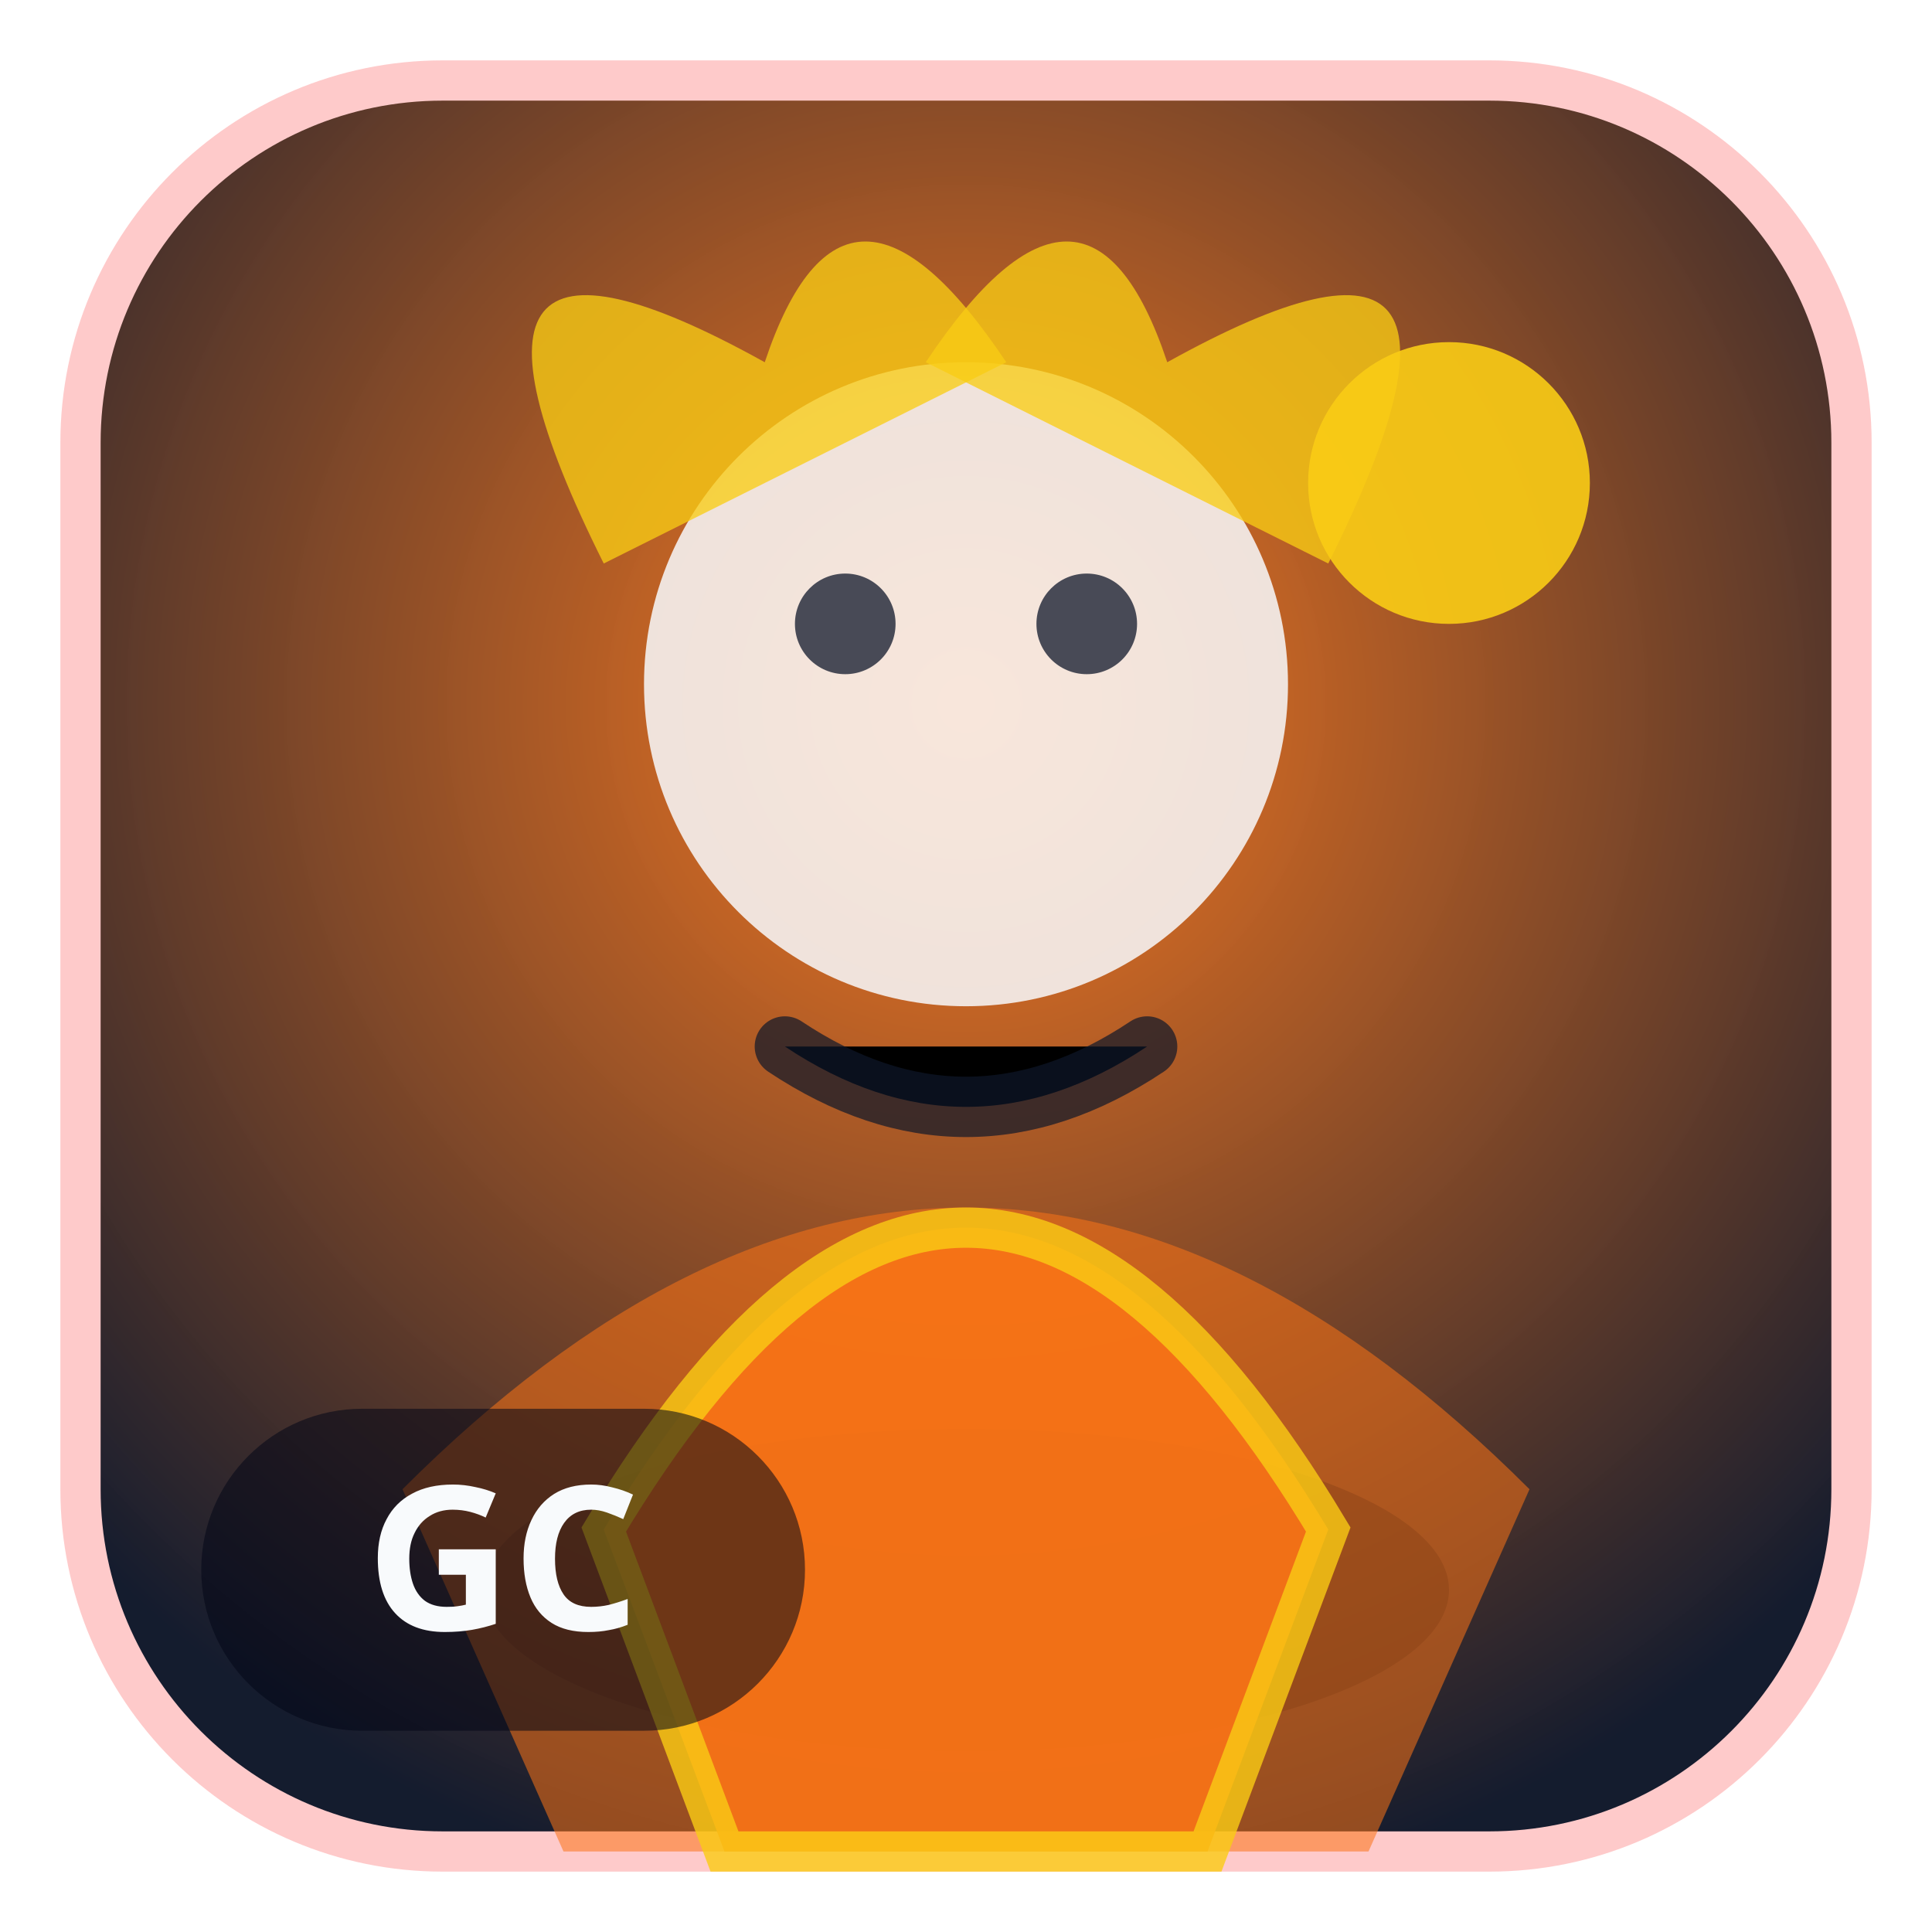
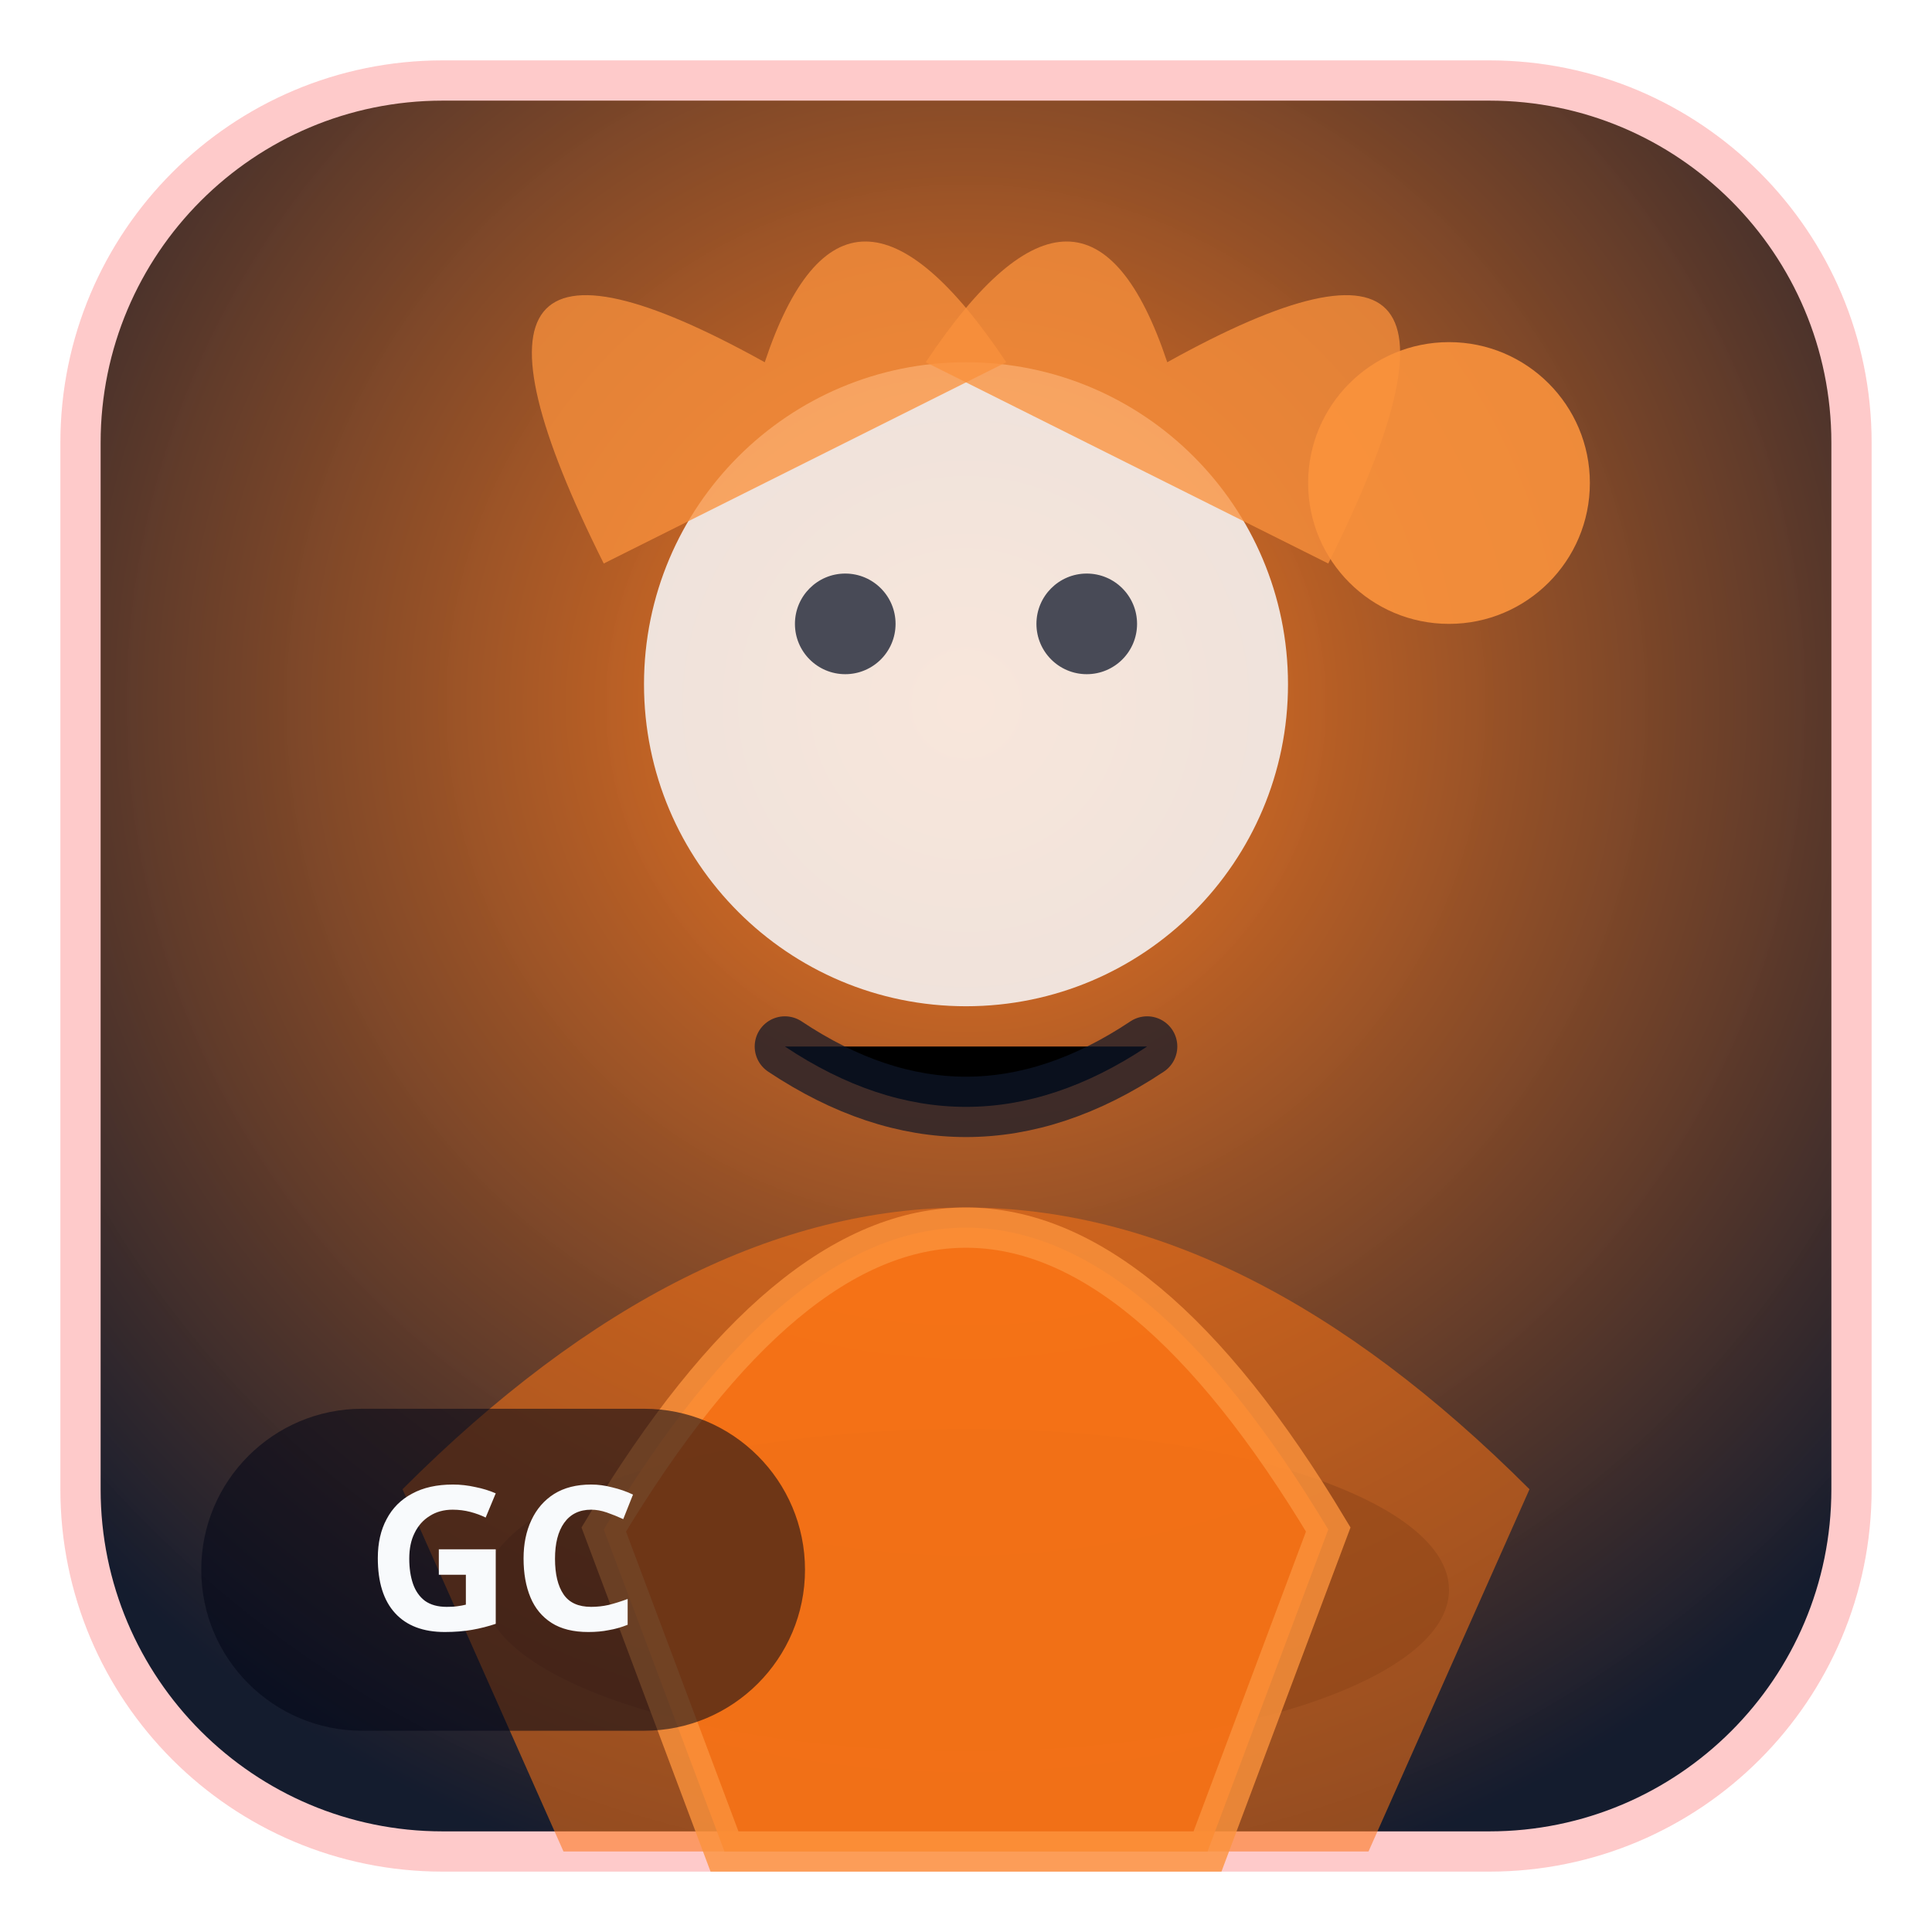
<svg xmlns="http://www.w3.org/2000/svg" width="96" height="96" viewBox="0 0 96 96">
  <defs>
    <radialGradient id="bg-giantCrab" cx="50%" cy="35%" r="70%">
      <stop offset="0%" stop-color="rgba(249,115,22,0.95)" />
      <stop offset="100%" stop-color="rgba(15,23,42,0.98)" />
    </radialGradient>
  </defs>
  <rect x="4" y="4" width="88" height="88" rx="18" fill="url(#bg-giantCrab)" stroke="#fecaca" stroke-width="2" />
  <ellipse cx="48" cy="79" rx="24" ry="8" fill="rgba(2,6,23,0.45)" />
  <circle cx="48" cy="34" r="16" fill="rgba(248,250,252,0.92)" opacity="0.92" />
-   <path d="M30 28 Q20 8 38 18 Q42 6 50 18" fill="rgba(250,204,21,0.9)" opacity="0.85" />
-   <path d="M66 28 Q76 8 58 18 Q54 6 46 18" fill="rgba(250,204,21,0.9)" opacity="0.85" />
+   <path d="M30 28 Q20 8 38 18 Q42 6 50 18" fill="rgba(251,146,60,0.9)" opacity="0.85" />
+   <path d="M66 28 Q76 8 58 18 Q54 6 46 18" fill="rgba(251,146,60,0.9)" opacity="0.85" />
  <path d="M20 74 Q48 46 76 74 L68 92 L28 92 Z" fill="rgba(249,115,22,0.55)" />
-   <path d="M30 76 Q48 46 66 76 L60 92 L36 92 Z" fill="rgba(249,115,22,0.92)" stroke="rgba(250,204,21,0.8)" stroke-width="2" />
+   <path d="M30 76 Q48 46 66 76 L60 92 L36 92 Z" fill="rgba(249,115,22,0.92)" stroke="rgba(251,146,60,0.8)" stroke-width="2" />
  <path d="M39 52 Q48 58 57 52" stroke="rgba(15,23,42,0.7)" stroke-width="3" stroke-linecap="round" />
  <circle cx="42" cy="31" r="2.5" fill="rgba(15,23,42,0.75)" />
  <circle cx="54" cy="31" r="2.5" fill="rgba(15,23,42,0.75)" />
-   <circle cx="72" cy="24" r="7" fill="#facc15" opacity="0.9" />
+   <circle cx="72" cy="24" r="7" fill="#fb923c" opacity="0.9" />
  <rect x="10" y="70" width="30" height="16" rx="8" fill="rgba(2,6,23,0.55)" />
  <text x="25" y="81" text-anchor="middle" font-family="system-ui, sans-serif" font-size="10" font-weight="700" fill="#f8fafc">GC</text>
</svg>
